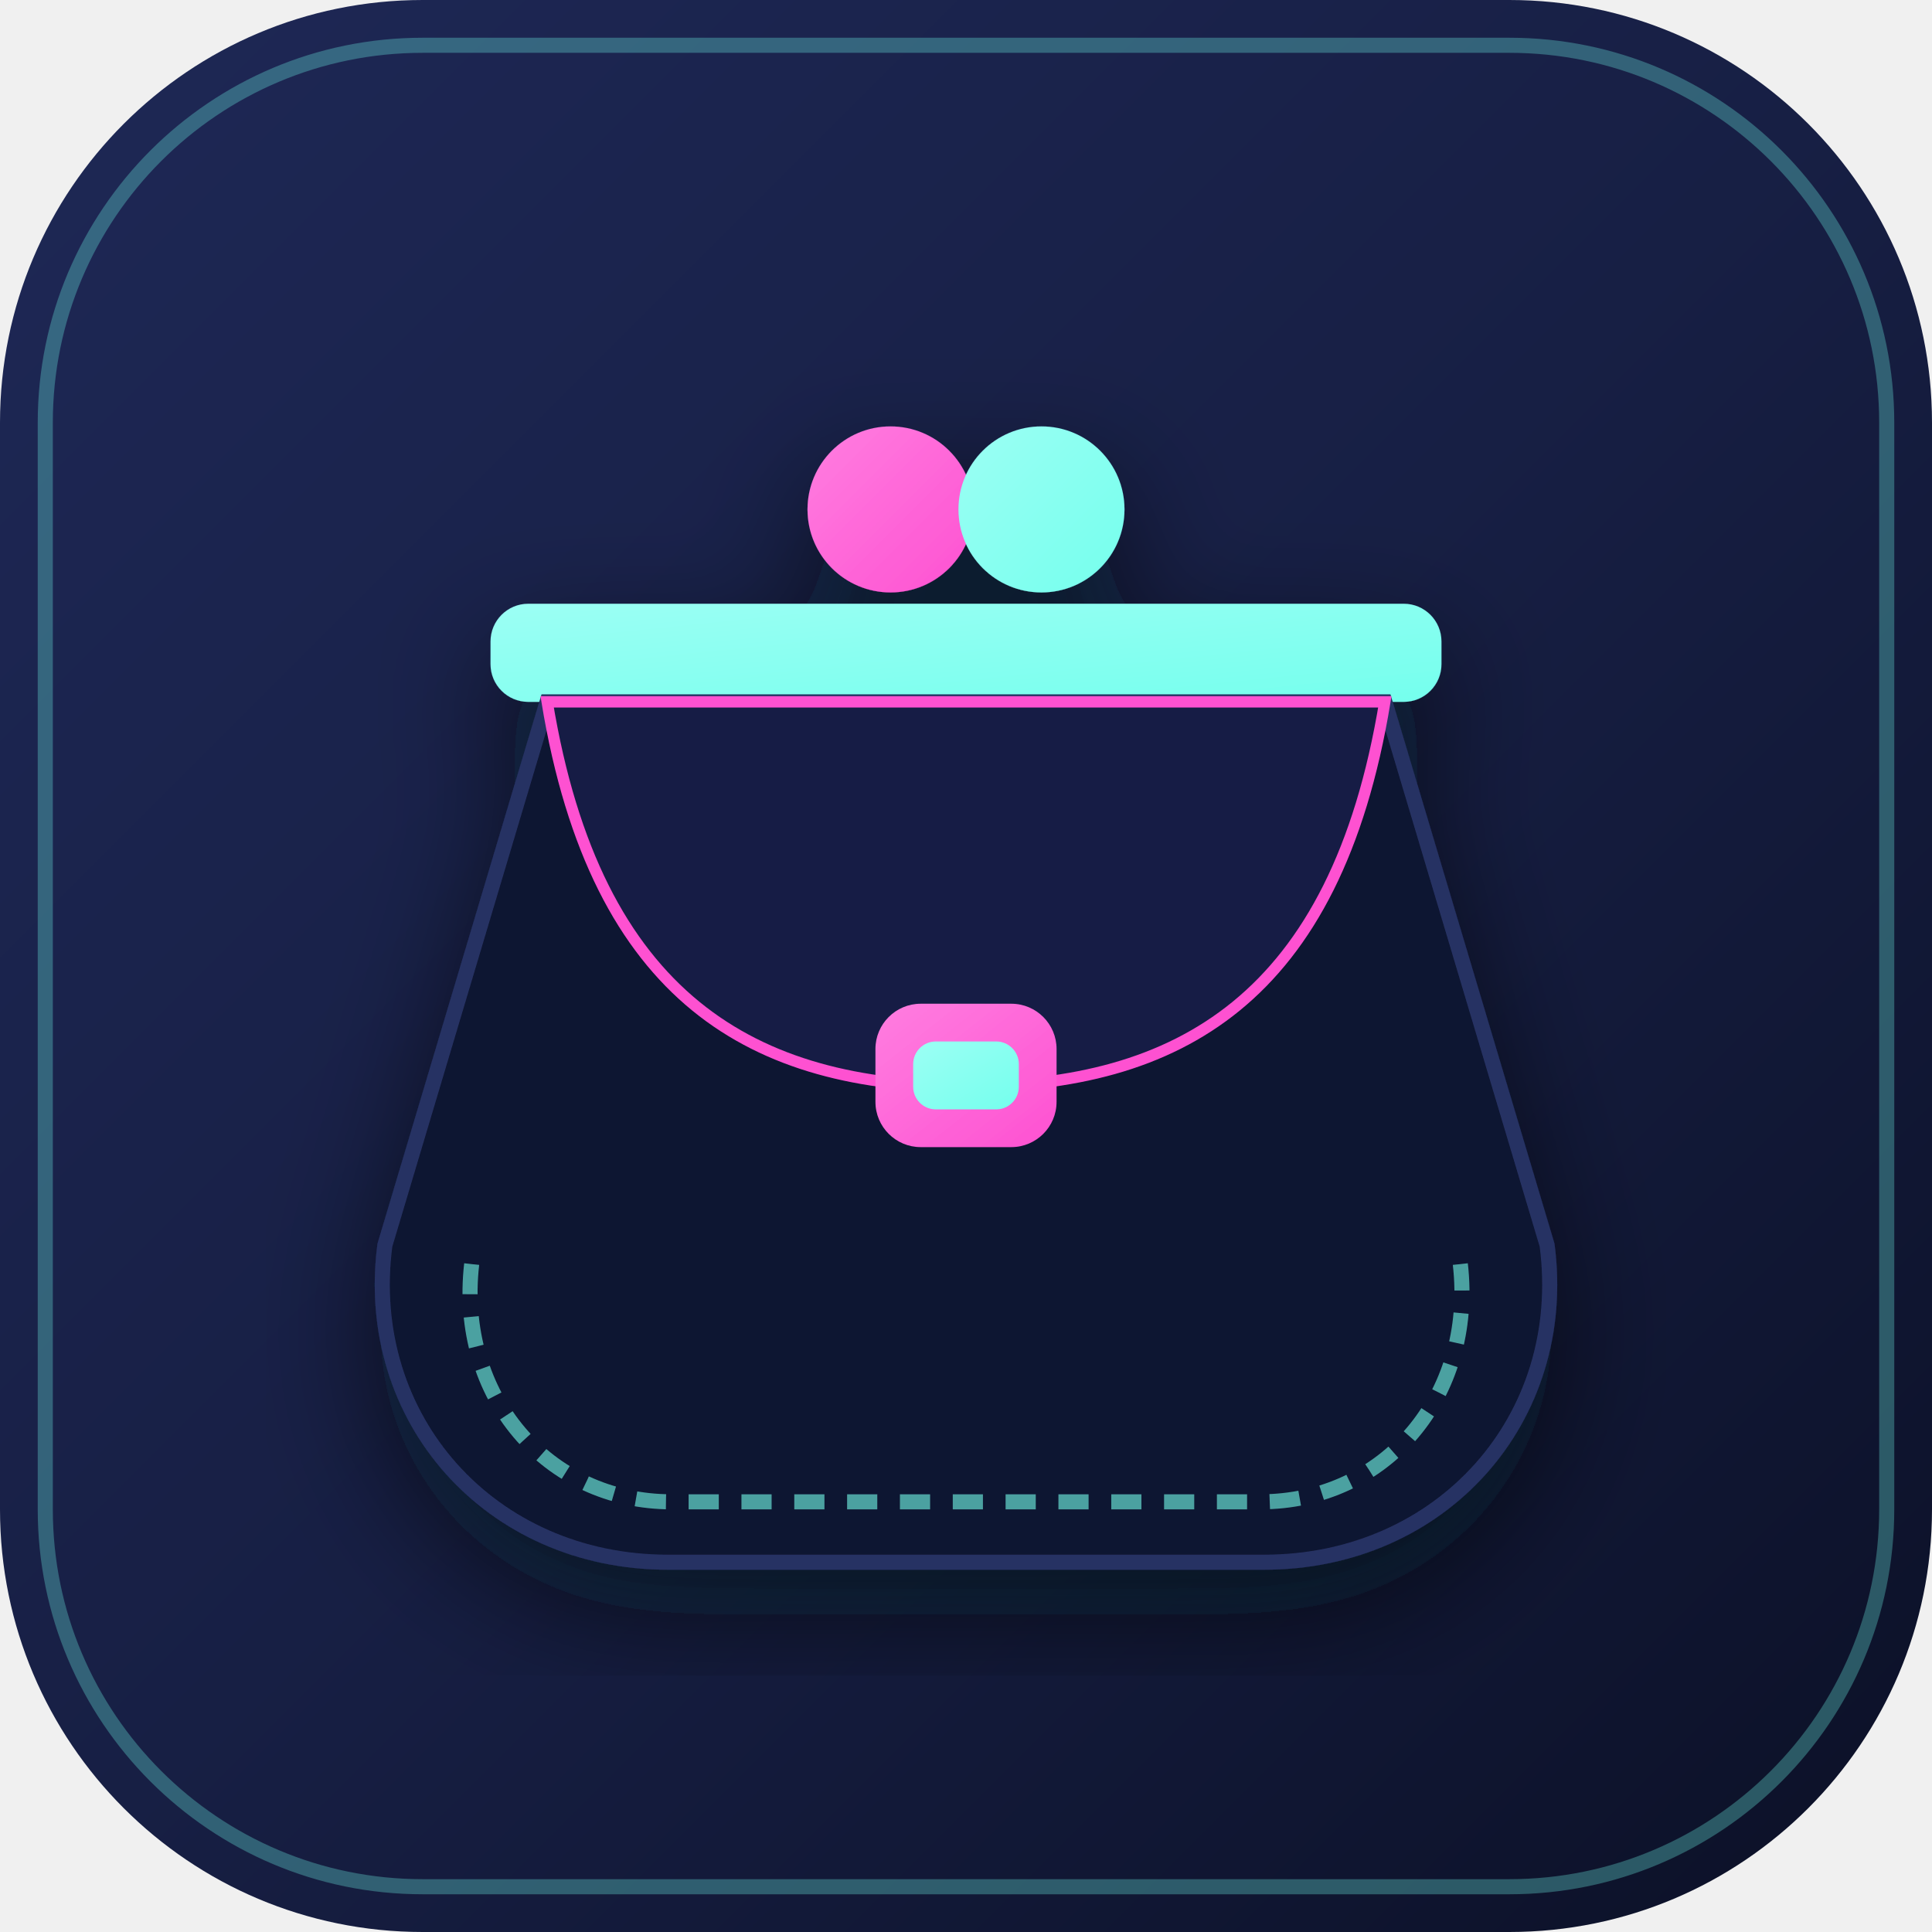
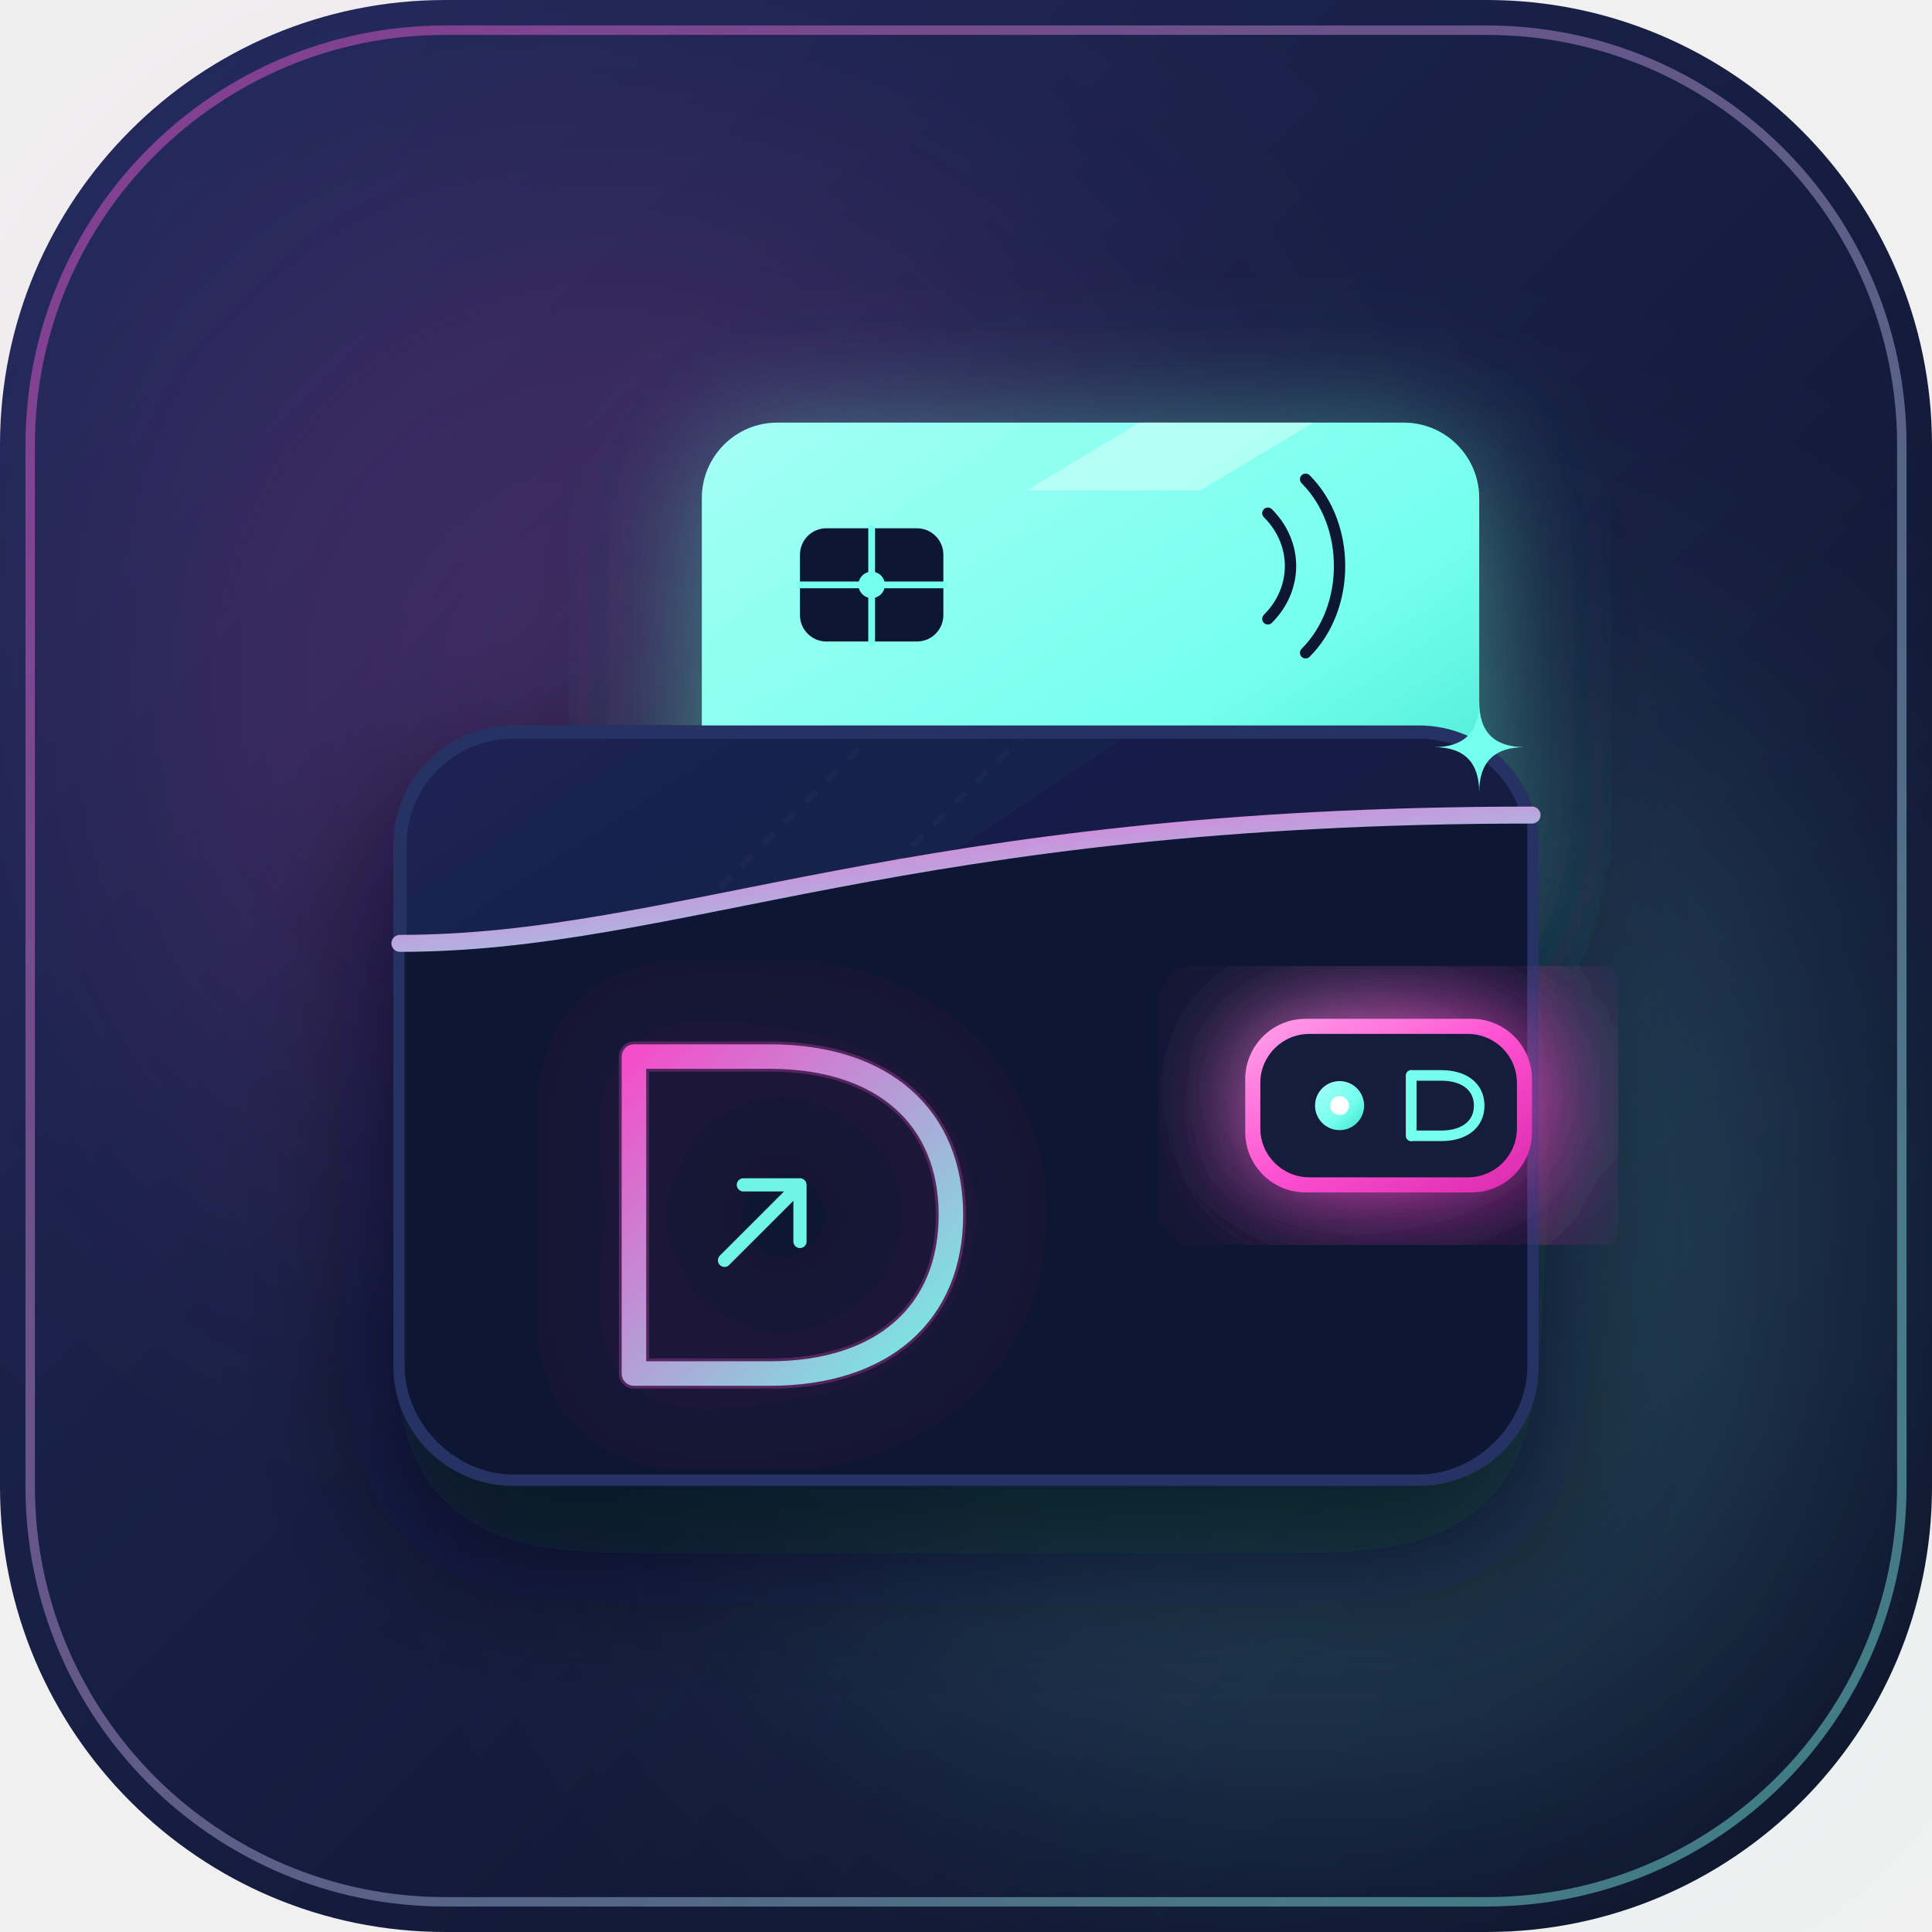
<svg xmlns="http://www.w3.org/2000/svg" viewBox="0 0 512 512" width="512" height="512">
  <defs>
    <linearGradient id="bgGrad" x1="0%" y1="0%" x2="100%" y2="100%">
-       <stop offset="0%" stop-color="#1E2856" />
-       <stop offset="50%" stop-color="#171F44" />
+       <stop offset="0%" stop-color="#202A5D" />
+       <stop offset="45%" stop-color="#171F44" />
      <stop offset="100%" stop-color="#0B1026" />
    </linearGradient>
    <linearGradient id="jadeGrad" x1="0%" y1="0%" x2="100%" y2="100%">
-       <stop offset="0%" stop-color="#9CFFF4" />
+       <stop offset="0%" stop-color="#A5FFF6" />
+       <stop offset="60%" stop-color="#74FFED" />
+       <stop offset="100%" stop-color="#3BE2CD" />
+     </linearGradient>
+     <linearGradient id="pinkGrad" x1="0%" y1="0%" x2="100%" y2="100%">
+       <stop offset="0%" stop-color="#FFA4EA" />
+       <stop offset="50%" stop-color="#FE51D1" />
+       <stop offset="100%" stop-color="#D928AC" />
+     </linearGradient>
+     <linearGradient id="flowGrad" x1="0%" y1="0%" x2="100%" y2="100%">
+       <stop offset="0%" stop-color="#FE51D1" />
      <stop offset="100%" stop-color="#74FFED" />
    </linearGradient>
-     <linearGradient id="pinkGrad" x1="0%" y1="0%" x2="100%" y2="100%">
-       <stop offset="0%" stop-color="#FF7EE0" />
-       <stop offset="100%" stop-color="#FE51D1" />
+     <linearGradient id="cardGrad" x1="0%" y1="0%" x2="100%" y2="100%">
+       <stop offset="0%" stop-color="#1B2554" />
+       <stop offset="100%" stop-color="#0E1430" />
    </linearGradient>
-     <filter id="shadow" x="-10%" y="-10%" width="120%" height="120%">
-       <feDropShadow dx="0" dy="12" stdDeviation="16" flood-color="#050814" flood-opacity="0.6" />
+     <filter id="softShadow" x="-20%" y="-20%" width="140%" height="140%">
+       <feDropShadow dx="0" dy="18" stdDeviation="20" flood-color="#050814" flood-opacity="0.8" />
+     </filter>
+     <filter id="glowJade" x="-30%" y="-30%" width="160%" height="160%">
+       <feGaussianBlur stdDeviation="16" result="blur" />
+       <feComposite in="SourceGraphic" in2="blur" operator="over" />
+     </filter>
+     <filter id="glowPink" x="-30%" y="-30%" width="160%" height="160%">
+       <feGaussianBlur stdDeviation="16" result="blur" />
+       <feComposite in="SourceGraphic" in2="blur" operator="over" />
    </filter>
  </defs>
-   <rect width="512" height="512" rx="112" fill="url(#bgGrad)" />
-   <rect x="12" y="12" width="488" height="488" rx="100" fill="none" stroke="#74FFED" stroke-opacity="0.3" stroke-width="4" />
-   <g filter="url(#shadow)">
-     <circle cx="236" cy="135" r="22" fill="url(#pinkGrad)" />
-     <circle cx="276" cy="135" r="22" fill="url(#jadeGrad)" />
-     <rect x="130" y="160" width="252" height="26" rx="10" fill="url(#jadeGrad)" />
-     <path d="M145 186 L367 186 L410 330 C416 376, 382 414, 335 414 L177 414 C130 414, 96 376, 102 330 Z" fill="#0E1430" stroke="#263363" stroke-width="4" />
-     <path d="M145 186 L367 186 C354 265, 312 288, 256 288 C200 288, 158 265, 145 186 Z" fill="#171F44" stroke="#FE51D1" stroke-width="3" />
-     <rect x="232" y="266" width="48" height="38" rx="12" fill="url(#pinkGrad)" />
-     <rect x="242" y="276" width="28" height="18" rx="6" fill="url(#jadeGrad)" />
-     <path d="M125 335 C121 370, 145 398, 178 398 L334 398 C367 398, 391 370, 387 335" fill="none" stroke="#74FFED" stroke-opacity="0.6" stroke-width="4" stroke-dasharray="8 6" />
+   <rect width="512" height="512" rx="118" fill="url(#bgGrad)" />
+   <rect x="8" y="8" width="496" height="496" rx="110" fill="none" stroke="url(#flowGrad)" stroke-width="2.5" stroke-opacity="0.45" />
+   <circle cx="160" cy="180" r="140" fill="#FE51D1" opacity="0.16" filter="blur(55px)" />
+   <circle cx="350" cy="330" r="150" fill="#74FFED" opacity="0.18" filter="blur(60px)" />
+   <g filter="url(#softShadow)">
+     <g transform="translate(0, -6)">
+       <rect x="186" y="118" width="206" height="136" rx="20" fill="#74FFED" opacity="0.25" filter="url(#glowJade)" />
+       <rect x="186" y="118" width="206" height="136" rx="20" fill="url(#jadeGrad)" />
+       <rect x="212" y="146" width="38" height="30" rx="7" fill="#0E1430" />
+       <path d="M212 161 L250 161 M231 146 L231 176" stroke="#74FFED" stroke-width="1.8" stroke-linecap="round" />
+       <circle cx="231" cy="161" r="3.5" fill="#74FFED" />
+       <path d="M336 142 C344 150, 344 162, 336 170" fill="none" stroke="#0E1430" stroke-width="3" stroke-linecap="round" />
+       <path d="M346 133 C358 145, 358 167, 346 179" fill="none" stroke="#0E1430" stroke-width="3" stroke-linecap="round" />
+       <path d="M302 118 L348 118 L318 136 L272 136 Z" fill="#ffffff" opacity="0.35" />
+     </g>
+     <rect x="106" y="194" width="300" height="198" rx="30" fill="url(#cardGrad)" stroke="#263363" stroke-width="3.5" />
+     <path d="M106 320 L232 194" stroke="#263363" stroke-width="1.5" stroke-opacity="0.4" stroke-dasharray="4 4" />
+     <path d="M106 360 L272 194" stroke="#263363" stroke-width="1.5" stroke-opacity="0.4" stroke-dasharray="4 4" />
+     <path d="M106 250 C180 250, 240 216, 406 216 L406 362 C406 378, 392 392, 376 392 L136 392 C120 392, 106 378, 106 362 Z" fill="#0E1430" stroke="#263363" stroke-width="2.5" />
+     <path d="M106 250 C180 250, 240 216, 406 216" fill="none" stroke="url(#flowGrad)" stroke-width="4.5" stroke-linecap="round" />
+     <g filter="url(#glowPink)">
+       <rect x="330" y="270" width="76" height="46" rx="16" fill="url(#pinkGrad)" />
+     </g>
+     <rect x="334" y="274" width="68" height="38" rx="13" fill="#131A3B" />
+     <circle cx="355" cy="293" r="6.5" fill="url(#jadeGrad)" />
+     <circle cx="355" cy="293" r="2.5" fill="#ffffff" />
+     <path d="M374 285 L382 285 C388 285, 392 288, 392 293 C392 298, 388 301, 382 301 L374 301 Z" fill="none" stroke="#74FFED" stroke-width="2.8" stroke-linejoin="round" />
+     <line x1="374" y1="285" x2="374" y2="301" stroke="#74FFED" stroke-width="2.8" stroke-linecap="round" />
+     <g opacity="0.95">
+       <path d="M168 280 L204 280 C234 280, 252 296, 252 322 C252 348, 234 364, 204 364 L168 364 Z" fill="none" stroke="#FE51D1" stroke-width="8" stroke-linecap="round" stroke-linejoin="round" opacity="0.3" filter="url(#glowPink)" />
+       <path d="M168 280 L204 280 C234 280, 252 296, 252 322 C252 348, 234 364, 204 364 L168 364 Z" fill="none" stroke="url(#flowGrad)" stroke-width="6.5" stroke-linecap="round" stroke-linejoin="round" />
+       <path d="M192 334 L212 314 M212 314 L197 314 M212 314 L212 329" fill="none" stroke="#74FFED" stroke-width="3.5" stroke-linecap="round" stroke-linejoin="round" />
+     </g>
+     <path d="M392 186 Q392 198 404 198 Q392 198 392 210 Q392 198 380 198 Q392 198 392 186 Z" fill="#74FFED" />
  </g>
</svg>
